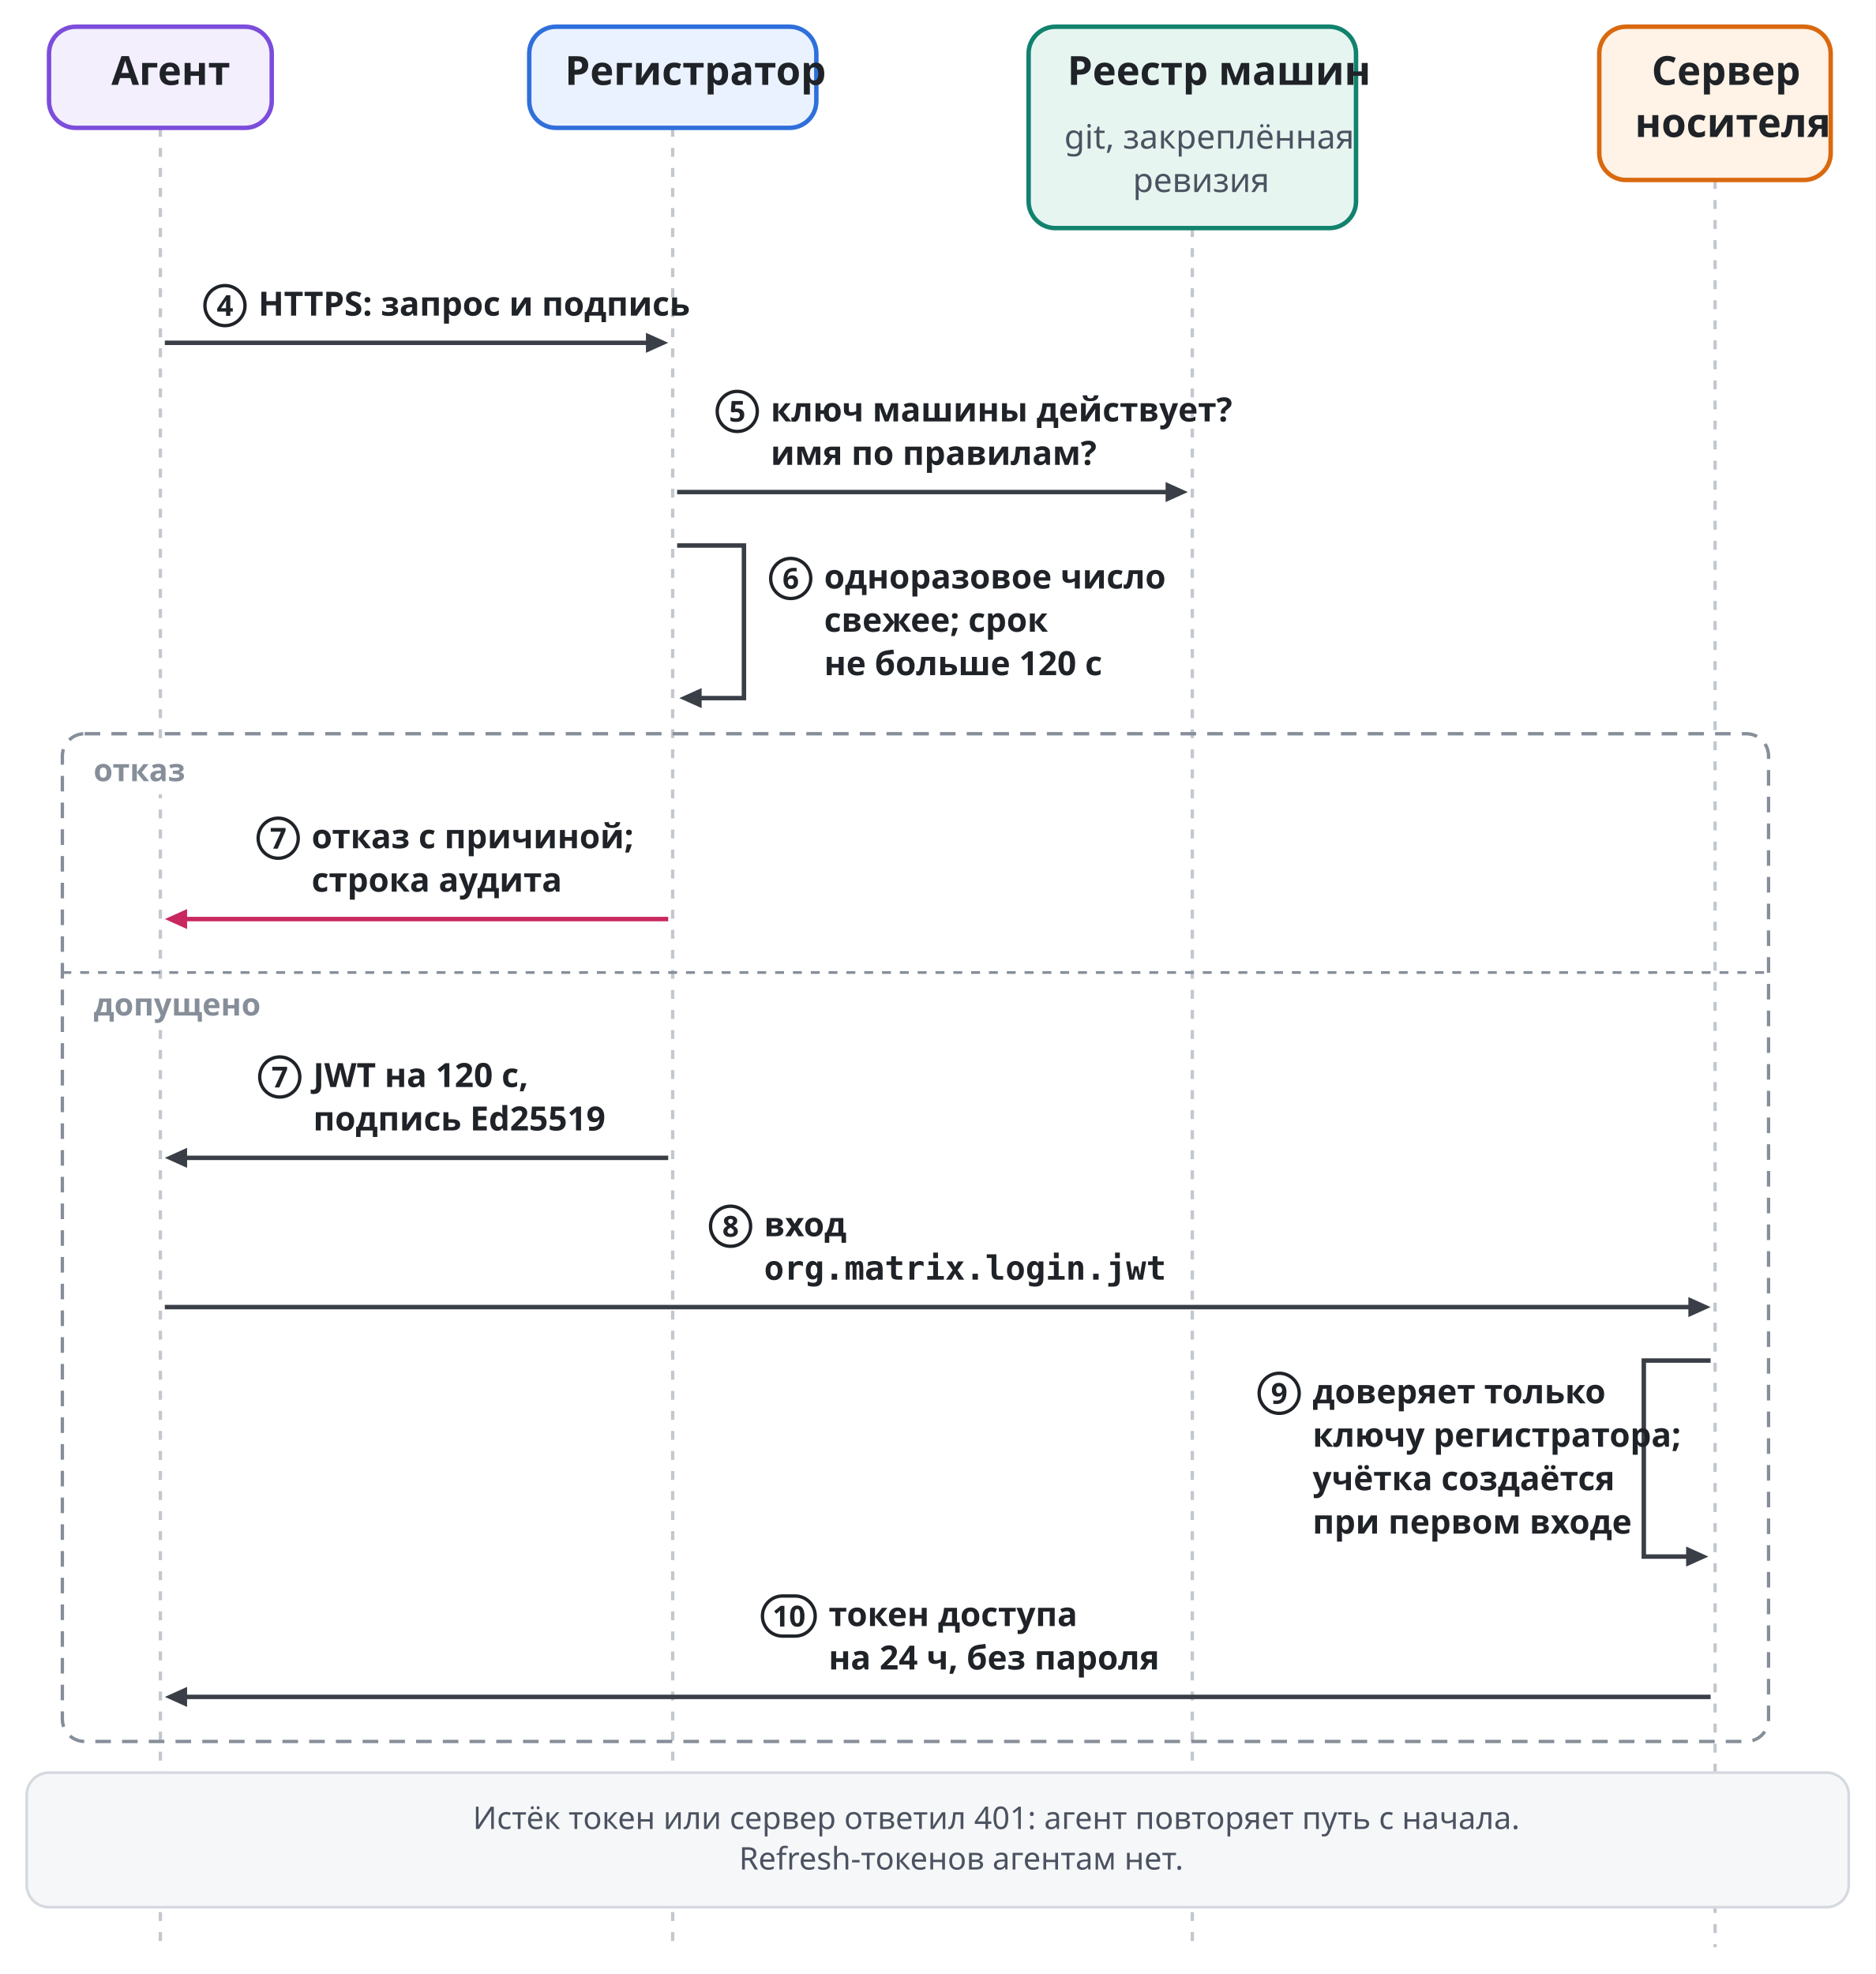
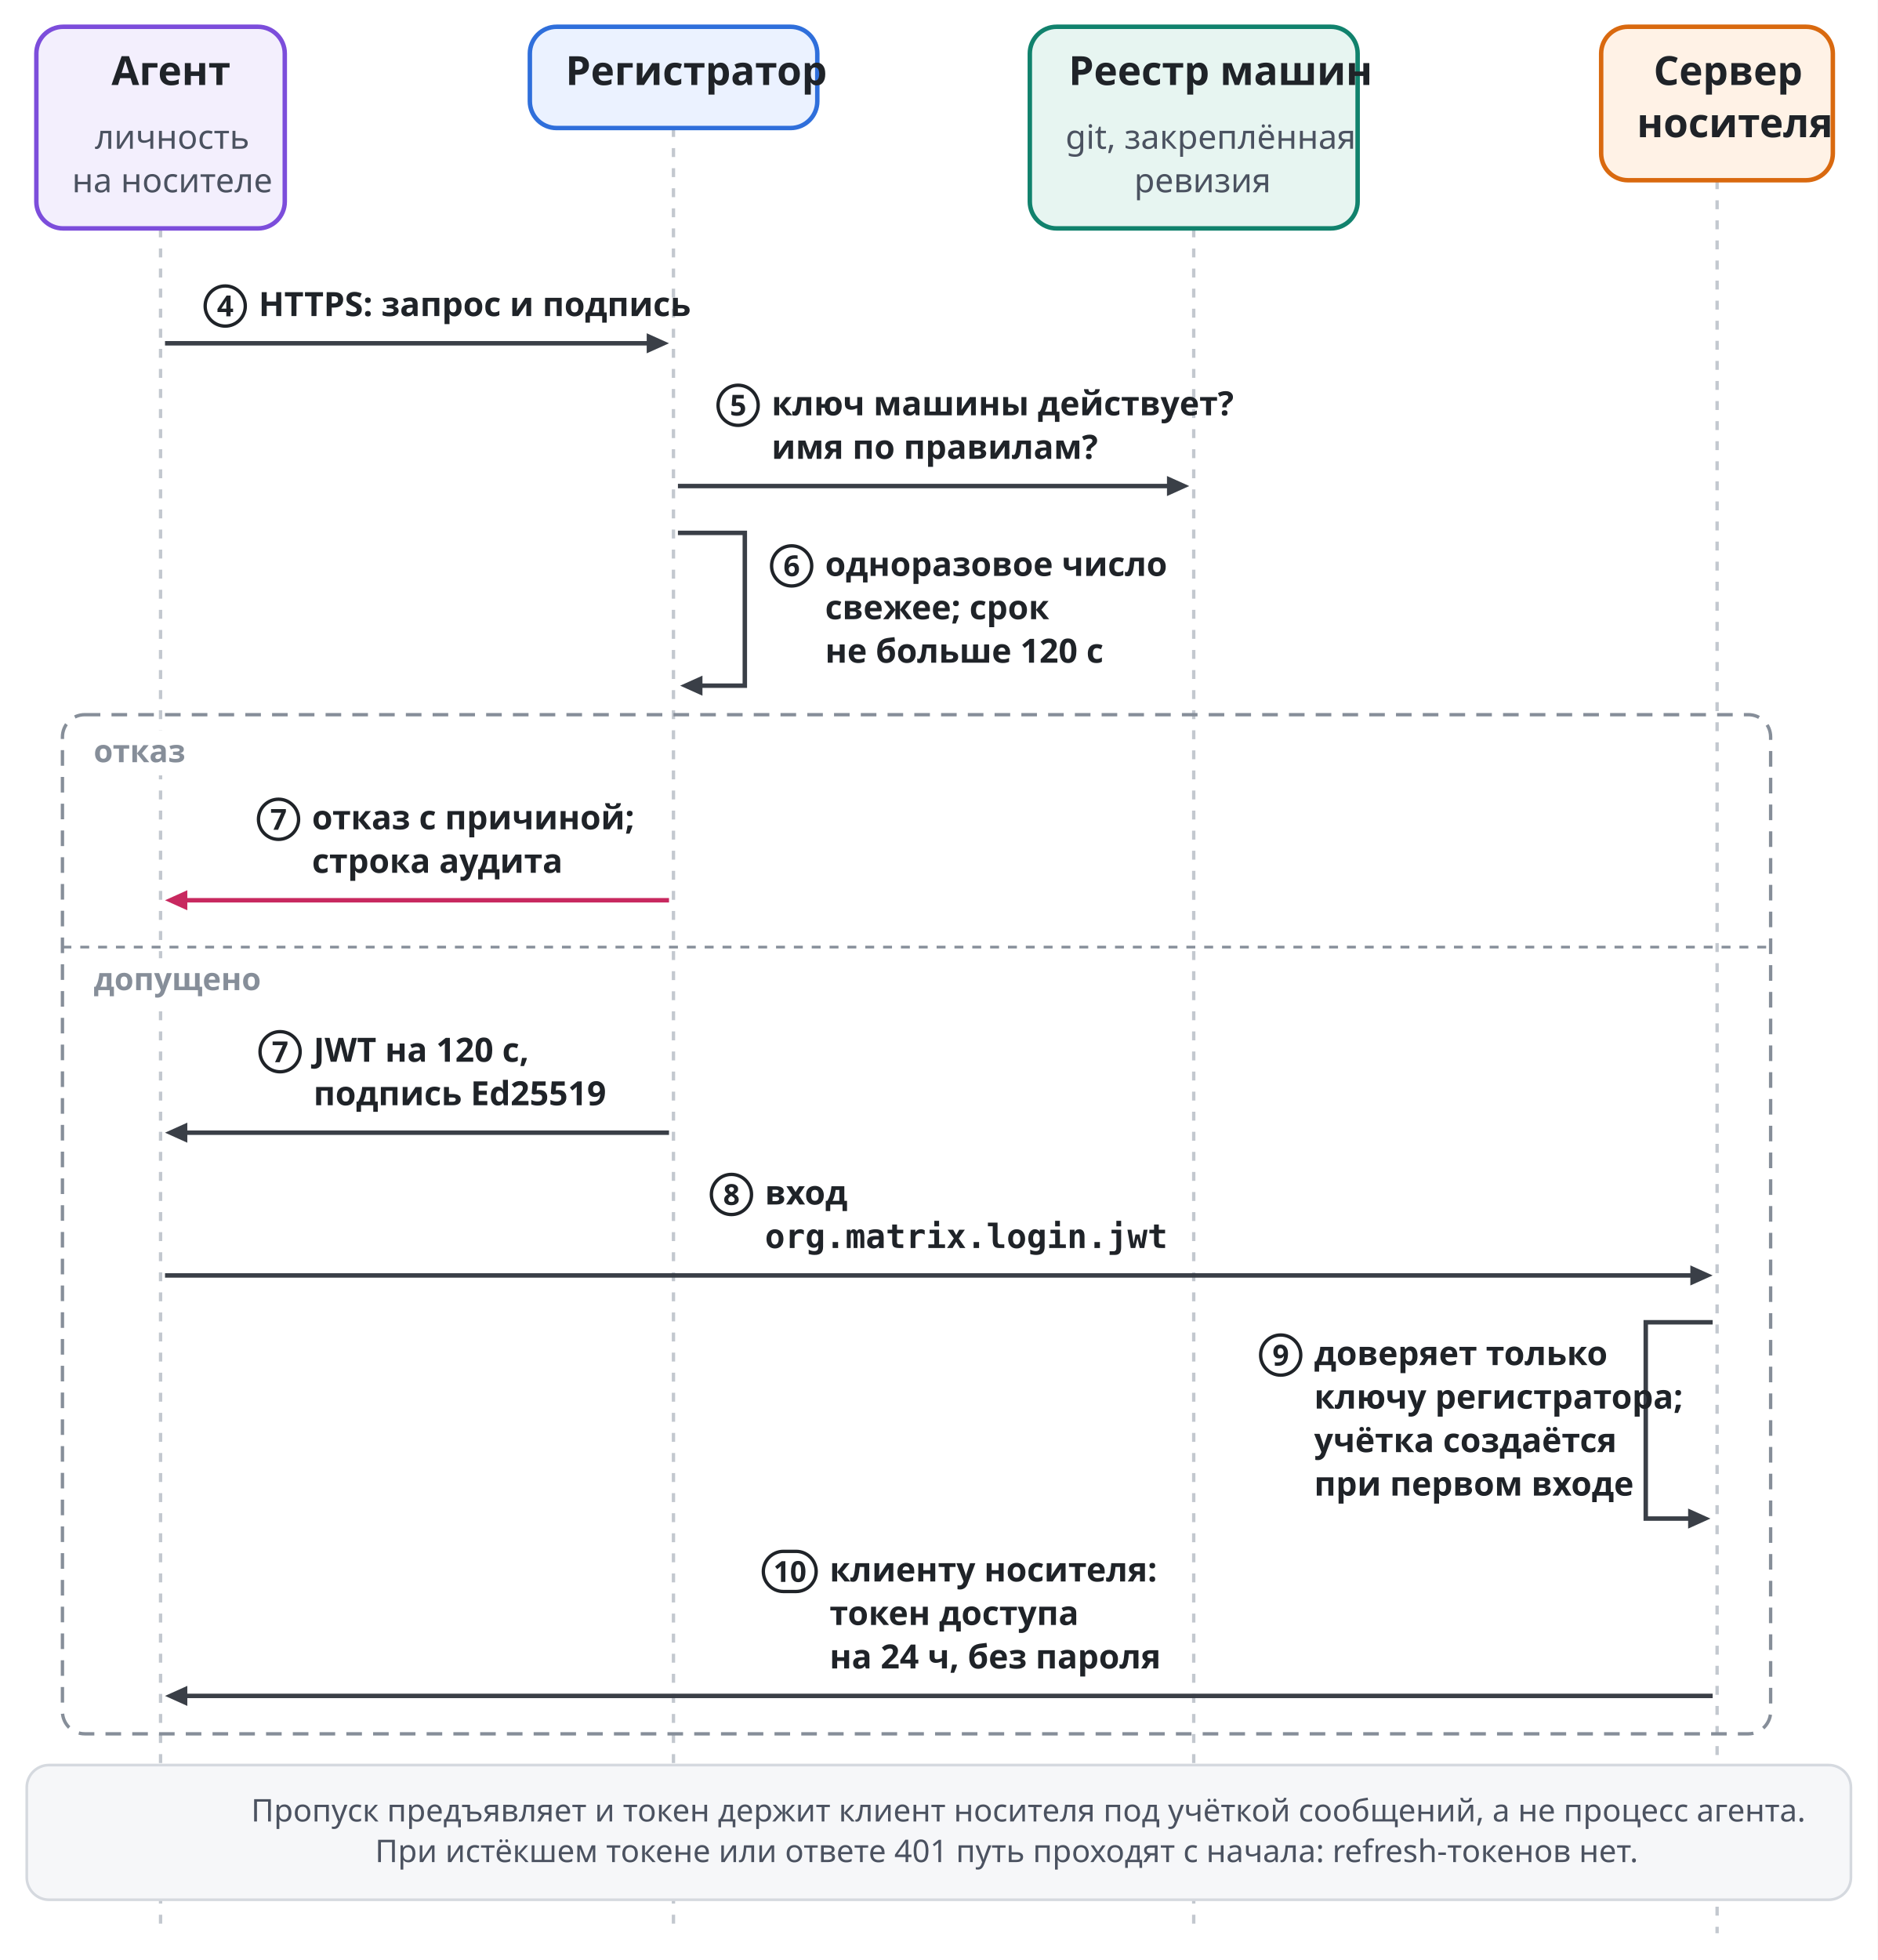
- <svg xmlns="http://www.w3.org/2000/svg" width="842" height="886.2" viewBox="0 0 842 886.2">
-   <rect width="842" height="886.2" fill="#ffffff" />
+ <svg xmlns="http://www.w3.org/2000/svg" width="842" height="878.7" viewBox="0 0 842 878.7">
+   <rect width="842" height="878.7" fill="#ffffff" />
  <g transform="translate(12 12)">
    <g transform="translate(60 0)">
-       <line x1="0" y1="45.4" x2="0" y2="862.2" stroke="#c3c8cf" stroke-width="1.5" stroke-dasharray="4 5" />
-       <line x1="230" y1="45.4" x2="230" y2="862.2" stroke="#c3c8cf" stroke-width="1.5" stroke-dasharray="4 5" />
-       <line x1="463.3" y1="90.4" x2="463.3" y2="862.2" stroke="#c3c8cf" stroke-width="1.5" stroke-dasharray="4 5" />
-       <line x1="698" y1="68.8" x2="698" y2="862.2" stroke="#c3c8cf" stroke-width="1.5" stroke-dasharray="4 5" />
-       <rect x="-44" y="317.4" width="766" height="452.4" rx="10" fill="none" stroke="#868e99" stroke-width="1.5" stroke-dasharray="7 5" class="frame" data-kind="alt" />
-       <line x1="-44" y1="424.6" x2="722" y2="424.6" stroke="#868e99" stroke-width="1.2" stroke-dasharray="4 4" />
-       <rect x="-36" y="324.4" width="45.2" height="20.2" fill="#ffffff" class="plate" />
-       <text x="-30" y="338.7" font-size="14" fill="#868e99">
+       <line x1="0" y1="90.4" x2="0" y2="854.7" stroke="#c3c8cf" stroke-width="1.5" stroke-dasharray="4 5" />
+       <line x1="230" y1="45.4" x2="230" y2="854.7" stroke="#c3c8cf" stroke-width="1.5" stroke-dasharray="4 5" />
+       <line x1="463.3" y1="90.4" x2="463.3" y2="854.7" stroke="#c3c8cf" stroke-width="1.5" stroke-dasharray="4 5" />
+       <line x1="698" y1="68.8" x2="698" y2="854.7" stroke="#c3c8cf" stroke-width="1.5" stroke-dasharray="4 5" />
+       <rect x="-44" y="308.4" width="766" height="456.9" rx="10" fill="none" stroke="#868e99" stroke-width="1.5" stroke-dasharray="7 5" class="frame" data-kind="alt" />
+       <line x1="-44" y1="412.6" x2="722" y2="412.6" stroke="#868e99" stroke-width="1.2" stroke-dasharray="4 4" />
+       <rect x="-36" y="315.4" width="45.2" height="20.2" fill="#ffffff" class="plate" />
+       <text x="-30" y="329.7" font-size="14" fill="#868e99">
        <tspan font-family="PT Sans, sans-serif" font-weight="bold">отказ</tspan>
      </text>
-       <rect x="-36" y="429.6" width="74.7" height="20.2" fill="#ffffff" class="plate" />
-       <text x="-30" y="443.9" font-size="14" fill="#868e99">
+       <rect x="-36" y="417.6" width="74.7" height="20.2" fill="#ffffff" class="plate" />
+       <text x="-30" y="431.9" font-size="14" fill="#868e99">
        <tspan font-family="PT Sans, sans-serif" font-weight="bold">допущено</tspan>
      </text>
-       <rect x="-50" y="0" width="100" height="45.4" rx="12" fill="#f3effd" stroke="#7c4ddb" stroke-width="2" class="box" data-id="agent" />
+       <rect x="-55.7" y="0" width="111.4" height="90.4" rx="12" fill="#f3effd" stroke="#7c4ddb" stroke-width="2" class="box" data-id="agent" />
      <text x="-22" y="26.1" font-size="18" fill="#1f2328">
        <tspan font-family="PT Sans, sans-serif" font-weight="bold">Агент</tspan>
+       </text>
+       <text x="-29.5" y="54.7" font-size="15" fill="#4b5260">
+         <tspan font-family="PT Sans, sans-serif">личность</tspan>
+       </text>
+       <text x="-39.7" y="74.2" font-size="15" fill="#4b5260">
+         <tspan font-family="PT Sans, sans-serif">на носителе</tspan>
      </text>
      <rect x="165.6" y="0" width="128.9" height="45.4" rx="12" fill="#ebf2ff" stroke="#2f6fdb" stroke-width="2" class="box" data-id="registrar" />
      <text x="181.6" y="26.1" font-size="18" fill="#1f2328">
        <tspan font-family="PT Sans, sans-serif" font-weight="bold">Регистратор</tspan>
      </text>
      <rect x="389.8" y="0" width="147" height="90.4" rx="12" fill="#e7f5f1" stroke="#11826d" stroke-width="2" class="box" data-id="registry" />
      <text x="407.2" y="26.1" font-size="18" fill="#1f2328">
        <tspan font-family="PT Sans, sans-serif" font-weight="bold">Реестр машин</tspan>
      </text>
      <text x="405.8" y="54.7" font-size="15" fill="#4b5260">
        <tspan font-family="PT Sans, sans-serif">git, закреплённая</tspan>
      </text>
      <text x="436.6" y="74.2" font-size="15" fill="#4b5260">
        <tspan font-family="PT Sans, sans-serif">ревизия</tspan>
      </text>
      <rect x="646" y="0" width="103.9" height="68.8" rx="12" fill="#fff2e6" stroke="#d9690f" stroke-width="2" class="box" data-id="server" />
      <text x="669.5" y="26.1" font-size="18" fill="#1f2328">
        <tspan font-family="PT Sans, sans-serif" font-weight="bold">Сервер</tspan>
      </text>
      <text x="662" y="49.5" font-size="18" fill="#1f2328">
        <tspan font-family="PT Sans, sans-serif" font-weight="bold">носителя</tspan>
      </text>
      <path d="M 2 141.9 L 222 141.9" fill="none" stroke="#3a3f47" stroke-width="2" class="edge" data-from="agent" data-to="registrar" data-edge="m0" />
      <polygon points="228,141.9 218,137.4 218,146.4" fill="#3a3f47" />
      <rect x="16" y="114.4" width="198" height="21.5" fill="#ffffff" class="plate" />
      <g class="label" data-edge="m0">
        <circle cx="29" cy="125.2" r="9" fill="#ffffff" stroke="#1f2328" stroke-width="1.5" class="step" />
        <text x="25.3" y="129.8" font-size="13" fill="#1f2328">
          <tspan font-family="PT Sans, sans-serif" font-weight="bold">4</tspan>
        </text>
        <text x="44" y="129.7" font-size="15" fill="#1f2328">
          <tspan font-family="PT Sans, sans-serif" font-weight="bold">HTTPS: запрос и подпись</tspan>
        </text>
      </g>
-       <path d="M 232 208.9 L 455.3 208.9" fill="none" stroke="#3a3f47" stroke-width="2" class="edge" data-from="registrar" data-to="registry" data-edge="m1" />
-       <polygon points="461.3,208.9 451.3,204.4 451.3,213.4" fill="#3a3f47" />
-       <rect x="246" y="161.9" width="201.3" height="41" fill="#ffffff" class="plate" />
+       <path d="M 232 205.9 L 455.3 205.9" fill="none" stroke="#3a3f47" stroke-width="2" class="edge" data-from="registrar" data-to="registry" data-edge="m1" />
+       <polygon points="461.3,205.9 451.3,201.4 451.3,210.4" fill="#3a3f47" />
+       <rect x="246" y="158.9" width="201.3" height="41" fill="#ffffff" class="plate" />
      <g class="label" data-edge="m1">
-         <circle cx="259" cy="172.7" r="9" fill="#ffffff" stroke="#1f2328" stroke-width="1.5" class="step" />
-         <text x="255.3" y="177.3" font-size="13" fill="#1f2328">
+         <circle cx="259" cy="169.7" r="9" fill="#ffffff" stroke="#1f2328" stroke-width="1.5" class="step" />
+         <text x="255.3" y="174.3" font-size="13" fill="#1f2328">
          <tspan font-family="PT Sans, sans-serif" font-weight="bold">5</tspan>
        </text>
-         <text x="274" y="177.2" font-size="15" fill="#1f2328">
+         <text x="274" y="174.2" font-size="15" fill="#1f2328">
          <tspan font-family="PT Sans, sans-serif" font-weight="bold">ключ машины действует?</tspan>
        </text>
-         <text x="274" y="196.7" font-size="15" fill="#1f2328">
+         <text x="274" y="193.7" font-size="15" fill="#1f2328">
          <tspan font-family="PT Sans, sans-serif" font-weight="bold">имя по правилам?</tspan>
        </text>
      </g>
-       <path d="M 232 232.9 L 262 232.9 L 262 301.4 L 239 301.4" fill="none" stroke="#3a3f47" stroke-width="2" class="edge" data-from="registrar" data-to="registrar" data-edge="m2" />
-       <polygon points="233,301.4 243,305.9 243,296.9" fill="#3a3f47" />
-       <rect x="270" y="236.9" width="159.8" height="60.5" fill="#ffffff" class="plate" />
+       <path d="M 232 226.9 L 262 226.9 L 262 295.4 L 239 295.4" fill="none" stroke="#3a3f47" stroke-width="2" class="edge" data-from="registrar" data-to="registrar" data-edge="m2" />
+       <polygon points="233,295.4 243,299.9 243,290.9" fill="#3a3f47" />
+       <rect x="270" y="230.9" width="159.8" height="60.5" fill="#ffffff" class="plate" />
      <g class="label" data-edge="m2">
-         <circle cx="283" cy="247.7" r="9" fill="#ffffff" stroke="#1f2328" stroke-width="1.5" class="step" />
-         <text x="279.3" y="252.3" font-size="13" fill="#1f2328">
+         <circle cx="283" cy="241.7" r="9" fill="#ffffff" stroke="#1f2328" stroke-width="1.5" class="step" />
+         <text x="279.3" y="246.3" font-size="13" fill="#1f2328">
          <tspan font-family="PT Sans, sans-serif" font-weight="bold">6</tspan>
        </text>
-         <text x="298" y="252.2" font-size="15" fill="#1f2328">
+         <text x="298" y="246.2" font-size="15" fill="#1f2328">
          <tspan font-family="PT Sans, sans-serif" font-weight="bold">одноразовое число</tspan>
        </text>
-         <text x="298" y="271.6" font-size="15" fill="#1f2328">
+         <text x="298" y="265.6" font-size="15" fill="#1f2328">
          <tspan font-family="PT Sans, sans-serif" font-weight="bold">свежее; срок</tspan>
        </text>
-         <text x="298" y="291.1" font-size="15" fill="#1f2328">
+         <text x="298" y="285.1" font-size="15" fill="#1f2328">
          <tspan font-family="PT Sans, sans-serif" font-weight="bold">не больше 120 с</tspan>
        </text>
      </g>
-       <path d="M 228 400.6 L 8 400.6" fill="none" stroke="#c8285f" stroke-width="2" class="edge" data-from="registrar" data-to="agent" data-edge="m3" />
-       <polygon points="2,400.6 12,405.1 12,396.1" fill="#c8285f" />
-       <rect x="39.9" y="353.6" width="150.3" height="41" fill="#ffffff" class="plate" />
+       <path d="M 228 391.6 L 8 391.6" fill="none" stroke="#c8285f" stroke-width="2" class="edge" data-from="registrar" data-to="agent" data-edge="m3" />
+       <polygon points="2,391.6 12,396.1 12,387.1" fill="#c8285f" />
+       <rect x="39.9" y="344.6" width="150.3" height="41" fill="#ffffff" class="plate" />
      <g class="label" data-edge="m3">
-         <circle cx="52.9" cy="364.3" r="9" fill="#ffffff" stroke="#1f2328" stroke-width="1.5" class="step" />
-         <text x="49.2" y="369" font-size="13" fill="#1f2328">
+         <circle cx="52.9" cy="355.3" r="9" fill="#ffffff" stroke="#1f2328" stroke-width="1.5" class="step" />
+         <text x="49.2" y="360" font-size="13" fill="#1f2328">
          <tspan font-family="PT Sans, sans-serif" font-weight="bold">7</tspan>
        </text>
-         <text x="67.9" y="368.8" font-size="15" fill="#1f2328">
+         <text x="67.9" y="359.8" font-size="15" fill="#1f2328">
          <tspan font-family="PT Sans, sans-serif" font-weight="bold">отказ с причиной;</tspan>
        </text>
-         <text x="67.9" y="388.3" font-size="15" fill="#1f2328">
+         <text x="67.9" y="379.3" font-size="15" fill="#1f2328">
          <tspan font-family="PT Sans, sans-serif" font-weight="bold">строка аудита</tspan>
        </text>
      </g>
-       <path d="M 228 507.8 L 8 507.8" fill="none" stroke="#3a3f47" stroke-width="2" class="edge" data-from="registrar" data-to="agent" data-edge="m4" />
-       <polygon points="2,507.8 12,512.3 12,503.3" fill="#3a3f47" />
-       <rect x="40.6" y="460.8" width="148.8" height="41" fill="#ffffff" class="plate" />
+       <path d="M 228 495.8 L 8 495.8" fill="none" stroke="#3a3f47" stroke-width="2" class="edge" data-from="registrar" data-to="agent" data-edge="m4" />
+       <polygon points="2,495.8 12,500.3 12,491.3" fill="#3a3f47" />
+       <rect x="40.6" y="448.8" width="148.8" height="41" fill="#ffffff" class="plate" />
      <g class="label" data-edge="m4">
-         <circle cx="53.6" cy="471.5" r="9" fill="#ffffff" stroke="#1f2328" stroke-width="1.5" class="step" />
-         <text x="49.9" y="476.2" font-size="13" fill="#1f2328">
+         <circle cx="53.6" cy="459.5" r="9" fill="#ffffff" stroke="#1f2328" stroke-width="1.5" class="step" />
+         <text x="49.9" y="464.2" font-size="13" fill="#1f2328">
          <tspan font-family="PT Sans, sans-serif" font-weight="bold">7</tspan>
        </text>
-         <text x="68.6" y="476" font-size="15" fill="#1f2328">
+         <text x="68.6" y="464" font-size="15" fill="#1f2328">
          <tspan font-family="PT Sans, sans-serif" font-weight="bold">JWT на 120 с,</tspan>
        </text>
-         <text x="68.6" y="495.5" font-size="15" fill="#1f2328">
+         <text x="68.6" y="483.5" font-size="15" fill="#1f2328">
          <tspan font-family="PT Sans, sans-serif" font-weight="bold">подпись Ed25519</tspan>
        </text>
      </g>
-       <path d="M 2 574.8 L 690 574.8" fill="none" stroke="#3a3f47" stroke-width="2" class="edge" data-from="agent" data-to="server" data-edge="m5" />
-       <polygon points="696,574.8 686,570.3 686,579.3" fill="#3a3f47" />
-       <rect x="243" y="527.8" width="212" height="41" fill="#ffffff" class="plate" />
+       <path d="M 2 559.8 L 690 559.8" fill="none" stroke="#3a3f47" stroke-width="2" class="edge" data-from="agent" data-to="server" data-edge="m5" />
+       <polygon points="696,559.8 686,555.3 686,564.3" fill="#3a3f47" />
+       <rect x="243" y="512.8" width="212" height="41" fill="#ffffff" class="plate" />
      <g class="label" data-edge="m5">
-         <circle cx="256" cy="538.5" r="9" fill="#ffffff" stroke="#1f2328" stroke-width="1.5" class="step" />
-         <text x="252.3" y="543.2" font-size="13" fill="#1f2328">
+         <circle cx="256" cy="523.5" r="9" fill="#ffffff" stroke="#1f2328" stroke-width="1.5" class="step" />
+         <text x="252.3" y="528.2" font-size="13" fill="#1f2328">
          <tspan font-family="PT Sans, sans-serif" font-weight="bold">8</tspan>
        </text>
-         <text x="271" y="543" font-size="15" fill="#1f2328">
+         <text x="271" y="528" font-size="15" fill="#1f2328">
          <tspan font-family="PT Sans, sans-serif" font-weight="bold">вход</tspan>
        </text>
-         <text x="271" y="562.5" font-size="15" fill="#1f2328">
+         <text x="271" y="547.5" font-size="15" fill="#1f2328">
          <tspan font-family="PT Mono, monospace" font-weight="bold">org.matrix.login.jwt</tspan>
        </text>
      </g>
-       <path d="M 696 598.8 L 666 598.8 L 666 686.8 L 689 686.8" fill="none" stroke="#3a3f47" stroke-width="2" class="edge" data-from="server" data-to="server" data-edge="m6" />
-       <polygon points="695,686.8 685,682.3 685,691.3" fill="#3a3f47" />
-       <rect x="489.3" y="602.8" width="168.7" height="80" fill="#ffffff" class="plate" />
+       <path d="M 696 580.8 L 666 580.8 L 666 668.8 L 689 668.8" fill="none" stroke="#3a3f47" stroke-width="2" class="edge" data-from="server" data-to="server" data-edge="m6" />
+       <polygon points="695,668.8 685,664.3 685,673.3" fill="#3a3f47" />
+       <rect x="489.3" y="584.8" width="168.7" height="80" fill="#ffffff" class="plate" />
      <g class="label" data-edge="m6">
-         <circle cx="502.3" cy="613.5" r="9" fill="#ffffff" stroke="#1f2328" stroke-width="1.5" class="step" />
-         <text x="498.6" y="618.2" font-size="13" fill="#1f2328">
+         <circle cx="502.3" cy="595.5" r="9" fill="#ffffff" stroke="#1f2328" stroke-width="1.5" class="step" />
+         <text x="498.6" y="600.2" font-size="13" fill="#1f2328">
          <tspan font-family="PT Sans, sans-serif" font-weight="bold">9</tspan>
        </text>
-         <text x="517.3" y="618" font-size="15" fill="#1f2328">
+         <text x="517.3" y="600" font-size="15" fill="#1f2328">
          <tspan font-family="PT Sans, sans-serif" font-weight="bold">доверяет только</tspan>
        </text>
-         <text x="517.3" y="637.5" font-size="15" fill="#1f2328">
+         <text x="517.3" y="619.5" font-size="15" fill="#1f2328">
          <tspan font-family="PT Sans, sans-serif" font-weight="bold">ключу регистратора;</tspan>
        </text>
-         <text x="517.3" y="657" font-size="15" fill="#1f2328">
+         <text x="517.3" y="639" font-size="15" fill="#1f2328">
          <tspan font-family="PT Sans, sans-serif" font-weight="bold">учётка создаётся</tspan>
        </text>
-         <text x="517.3" y="676.5" font-size="15" fill="#1f2328">
+         <text x="517.3" y="658.5" font-size="15" fill="#1f2328">
          <tspan font-family="PT Sans, sans-serif" font-weight="bold">при первом входе</tspan>
        </text>
      </g>
-       <path d="M 696 749.8 L 8 749.8" fill="none" stroke="#3a3f47" stroke-width="2" class="edge" data-from="server" data-to="agent" data-edge="m7" />
-       <polygon points="2,749.8 12,754.3 12,745.3" fill="#3a3f47" />
-       <rect x="266.3" y="702.8" width="165.4" height="41" fill="#ffffff" class="plate" />
+       <path d="M 696 748.3 L 8 748.3" fill="none" stroke="#3a3f47" stroke-width="2" class="edge" data-from="server" data-to="agent" data-edge="m7" />
+       <polygon points="2,748.3 12,752.8 12,743.8" fill="#3a3f47" />
+       <rect x="266.3" y="681.8" width="165.4" height="60.5" fill="#ffffff" class="plate" />
      <g class="label" data-edge="m7">
-         <rect x="270.3" y="704.5" width="23.7" height="18" rx="9" fill="#ffffff" stroke="#1f2328" stroke-width="1.5" class="step" />
-         <text x="274.8" y="718.2" font-size="13" fill="#1f2328">
+         <rect x="270.3" y="683.5" width="23.7" height="18" rx="9" fill="#ffffff" stroke="#1f2328" stroke-width="1.5" class="step" />
+         <text x="274.8" y="697.2" font-size="13" fill="#1f2328">
          <tspan font-family="PT Sans, sans-serif" font-weight="bold">10</tspan>
        </text>
-         <text x="300" y="718" font-size="15" fill="#1f2328">
+         <text x="300" y="697" font-size="15" fill="#1f2328">
+           <tspan font-family="PT Sans, sans-serif" font-weight="bold">клиенту носителя:</tspan>
+         </text>
+         <text x="300" y="716.5" font-size="15" fill="#1f2328">
          <tspan font-family="PT Sans, sans-serif" font-weight="bold">токен доступа</tspan>
        </text>
-         <text x="300" y="737.5" font-size="15" fill="#1f2328">
+         <text x="300" y="736" font-size="15" fill="#1f2328">
          <tspan font-family="PT Sans, sans-serif" font-weight="bold">на 24 ч, без пароля</tspan>
        </text>
      </g>
-       <rect x="-60" y="783.8" width="818" height="60.4" rx="10" fill="#f6f7f9" stroke="#d5d9df" stroke-width="1.2" class="note" />
-       <text x="140.3" y="809.1" font-size="14" fill="#4b5260">
-         <tspan font-family="PT Sans, sans-serif">Истёк токен или сервер ответил 401: агент повторяет путь с начала.</tspan>
+       <rect x="-60" y="779.3" width="818" height="60.4" rx="10" fill="#f6f7f9" stroke="#d5d9df" stroke-width="1.2" class="note" />
+       <text x="40.6" y="804.6" font-size="14" fill="#4b5260">
+         <tspan font-family="PT Sans, sans-serif">Пропуск предъявляет и токен держит клиент носителя под учёткой сообщений, а не процесс агента.</tspan>
      </text>
-       <text x="259.8" y="827.3" font-size="14" fill="#4b5260">
-         <tspan font-family="PT Sans, sans-serif">Refresh-токенов агентам нет.</tspan>
+       <text x="96.2" y="822.8" font-size="14" fill="#4b5260">
+         <tspan font-family="PT Sans, sans-serif">При истёкшем токене или ответе 401 путь проходят с начала: refresh-токенов нет.</tspan>
      </text>
    </g>
  </g>
</svg>
